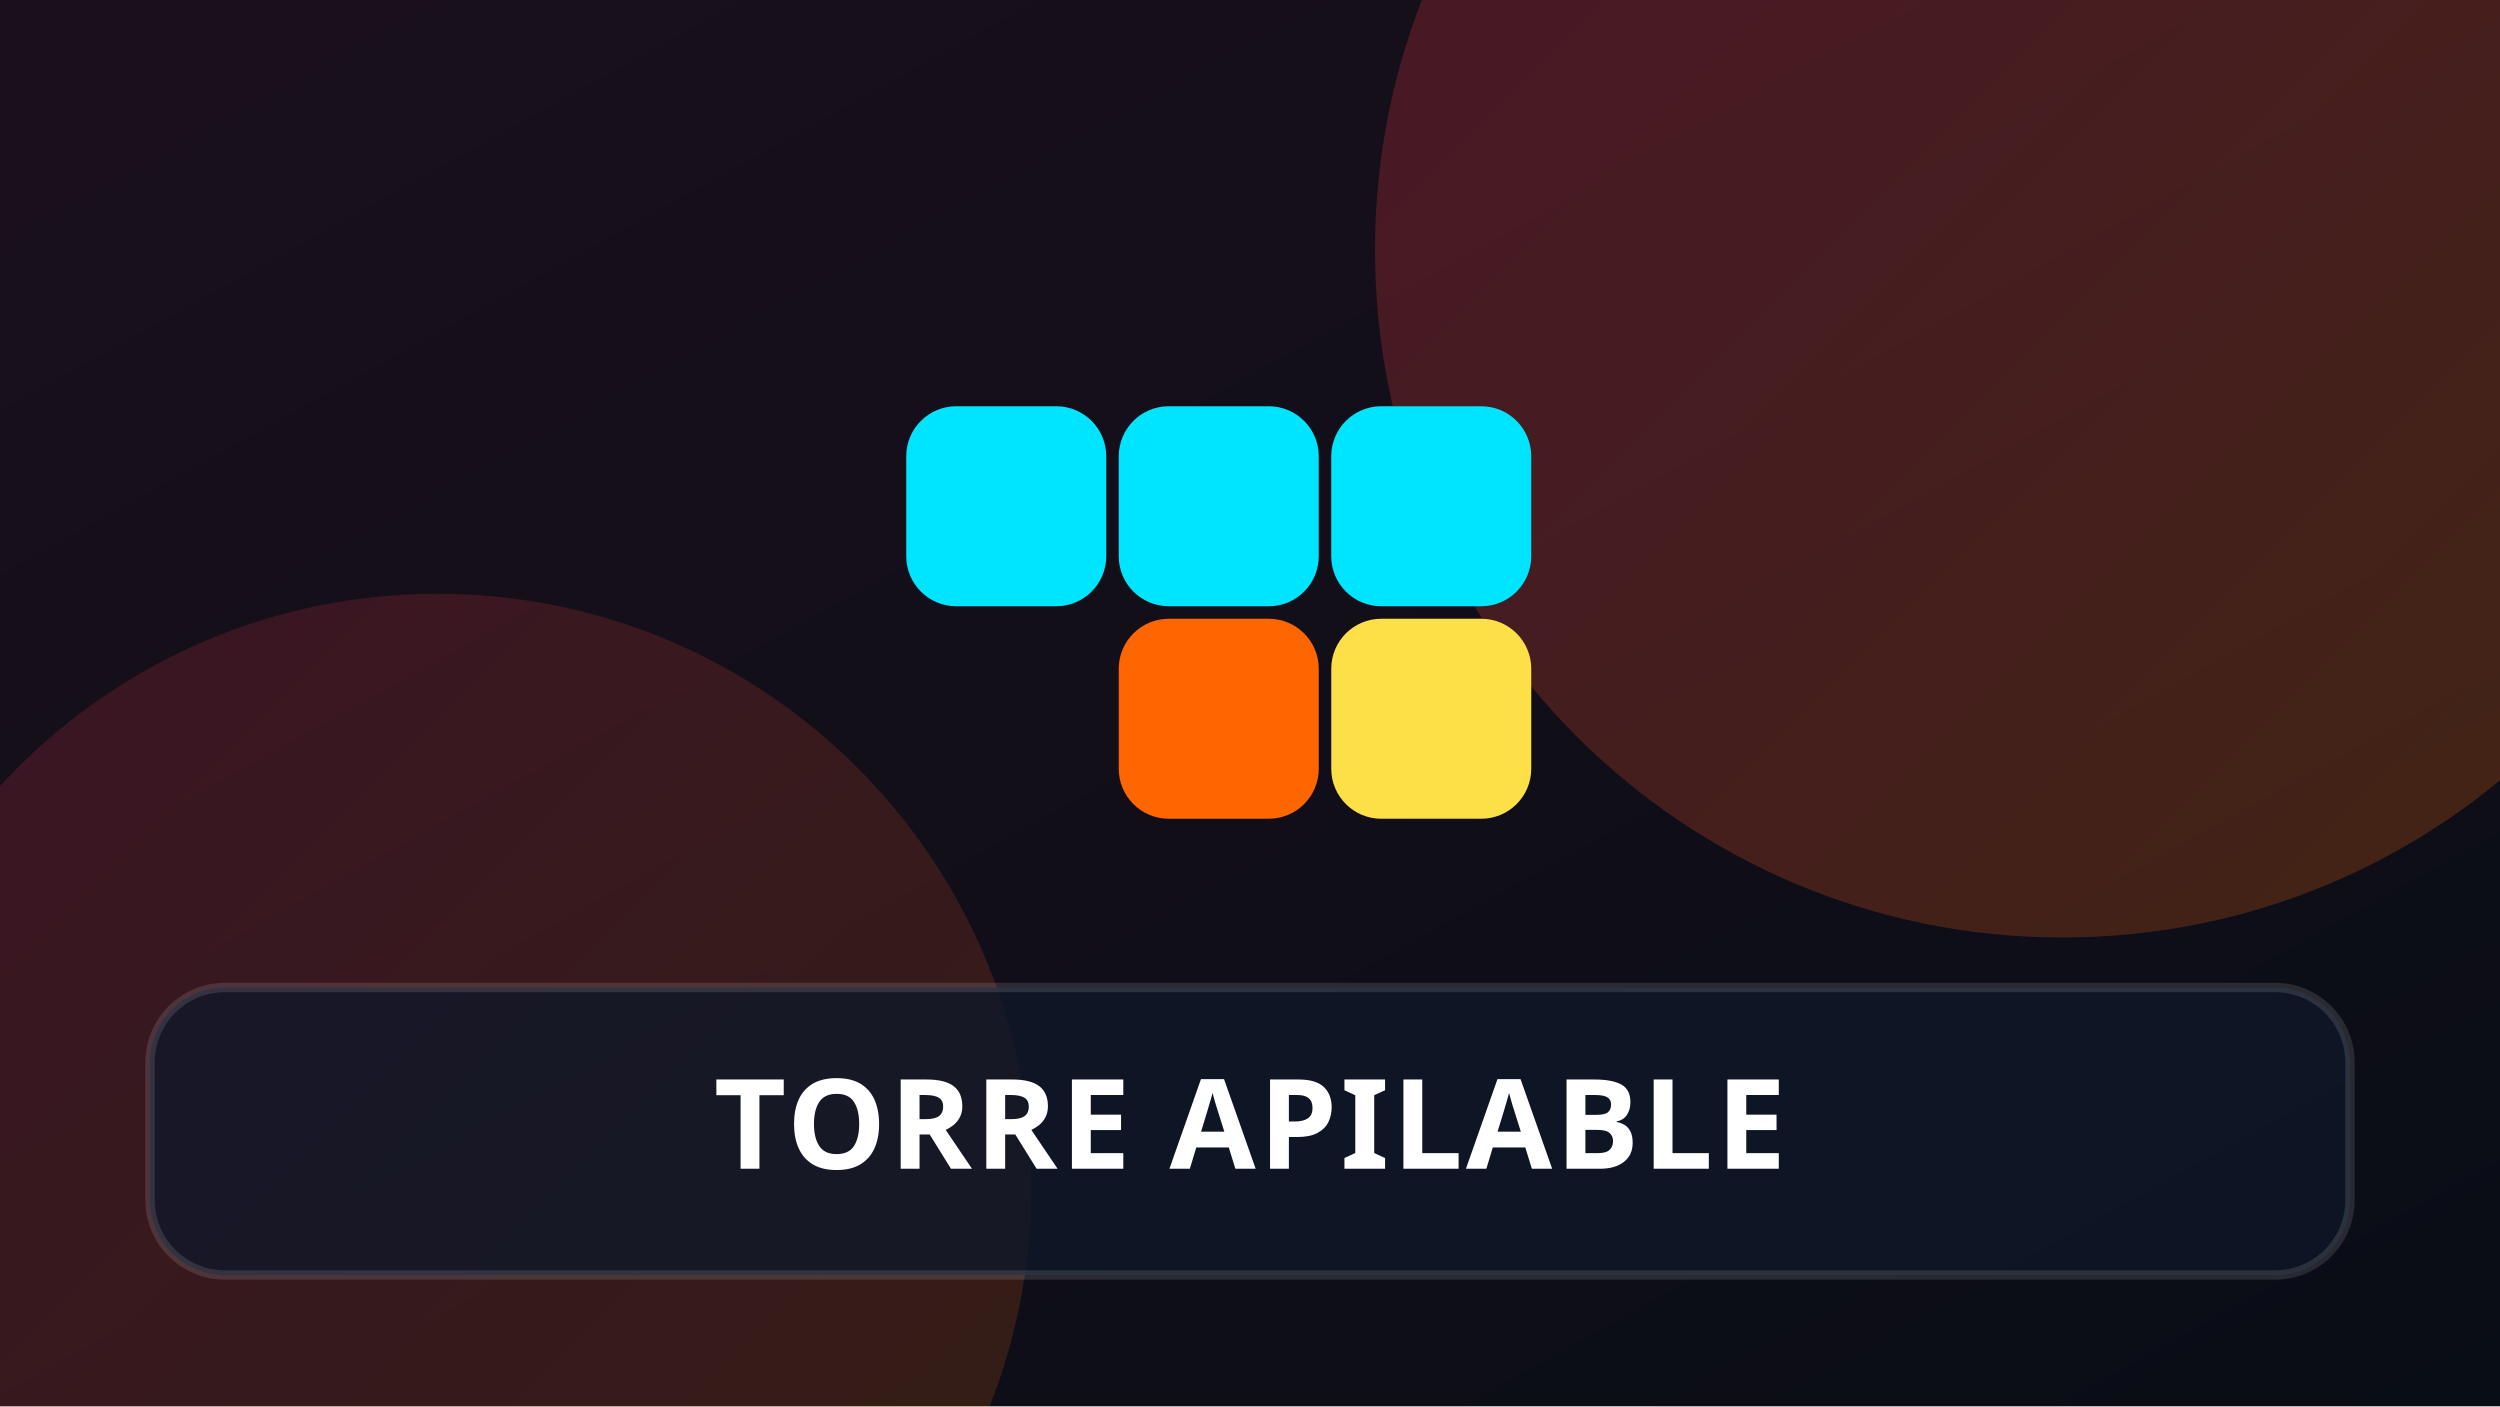
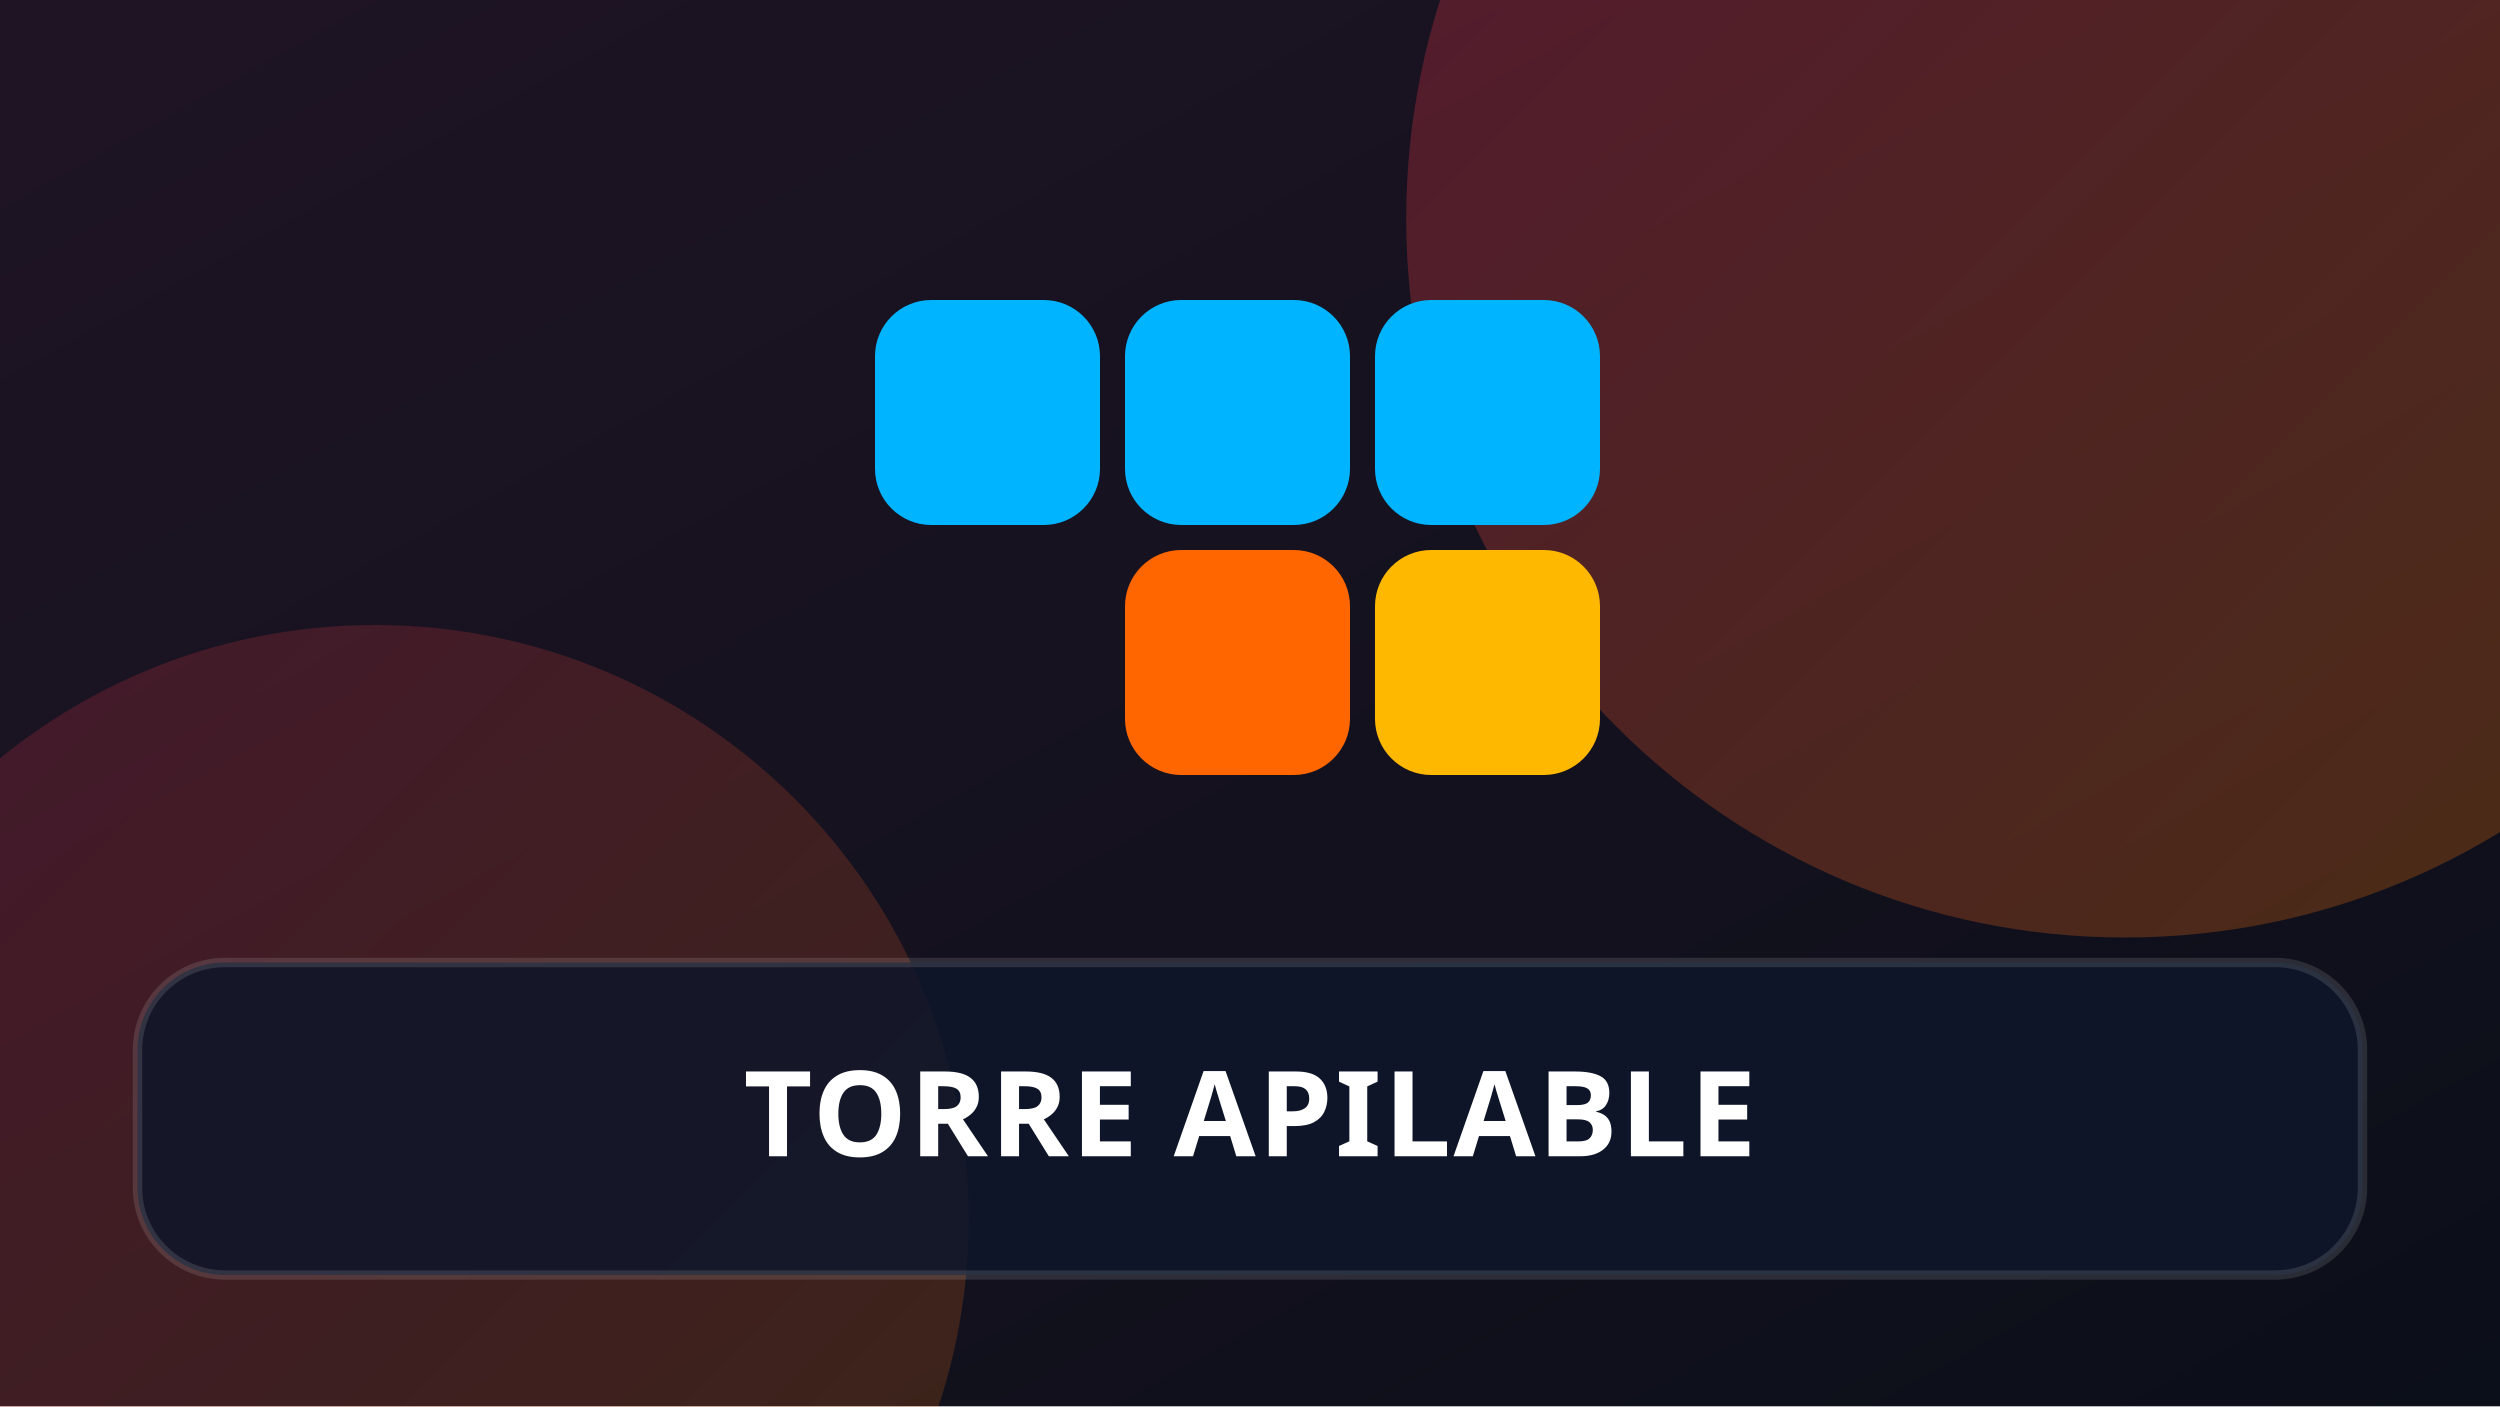
<svg xmlns="http://www.w3.org/2000/svg" viewBox="0 0 400 225">
  <defs>
    <linearGradient id="bg_game-048" x1="0" y1="0" x2="1" y2="1">
-       <stop offset="0%" stop-color="#1a101c" />
-       <stop offset="100%" stop-color="#090d16" />
+       <stop offset="0%" stop-color="#1f1424" />
+       <stop offset="100%" stop-color="#0b0f19" />
    </linearGradient>
    <linearGradient id="ac_game-048" x1="0" y1="0" x2="1" y2="1">
      <stop offset="0%" stop-color="#ff2a5f" />
-       <stop offset="100%" stop-color="#ff7b00" />
+       <stop offset="100%" stop-color="#ff8800" />
    </linearGradient>
  </defs>
  <rect width="400" height="225" fill="url(#bg_game-048)" />
-   <circle cx="330" cy="40" r="110" fill="url(#ac_game-048)" opacity="0.22" />
-   <circle cx="70" cy="190" r="95" fill="url(#ac_game-048)" opacity="0.16" />
-   <rect x="145" y="65" width="32" height="32" rx="8" fill="#00e5ff" />
-   <rect x="179" y="65" width="32" height="32" rx="8" fill="#00e5ff" />
-   <rect x="213" y="65" width="32" height="32" rx="8" fill="#00e5ff" />
-   <rect x="179" y="99" width="32" height="32" rx="8" fill="#ff6600" />
-   <rect x="213" y="99" width="32" height="32" rx="8" fill="#fde047" />
-   <rect x="24" y="158" width="352" height="46" rx="12" fill="rgba(15,23,42,0.78)" stroke="rgba(255,255,255,0.12)" stroke-width="1.5" />
-   <text x="200" y="187" text-anchor="middle" font-family="Outfit, system-ui, sans-serif" font-weight="800" font-size="20" fill="#ffffff" letter-spacing="0.5">TORRE APILABLE</text>
+   <circle cx="340" cy="35" r="115" fill="url(#ac_game-048)" opacity="0.25" />
+   <circle cx="60" cy="195" r="95" fill="url(#ac_game-048)" opacity="0.18" />
+   <rect x="140" y="48" width="36" height="36" rx="9" fill="#00b4ff" />
+   <rect x="180" y="48" width="36" height="36" rx="9" fill="#00b4ff" />
+   <rect x="220" y="48" width="36" height="36" rx="9" fill="#00b4ff" />
+   <rect x="180" y="88" width="36" height="36" rx="9" fill="#ff6600" />
+   <rect x="220" y="88" width="36" height="36" rx="9" fill="#ffb800" />
+   <rect x="22" y="154" width="356" height="50" rx="14" fill="rgba(15, 23, 42, 0.86)" stroke="rgba(255, 255, 255, 0.12)" stroke-width="1.5" />
+   <text x="200" y="185" text-anchor="middle" font-family="Outfit, system-ui, sans-serif" font-weight="800" font-size="19" fill="#ffffff" letter-spacing="0.4">TORRE APILABLE</text>
</svg>
